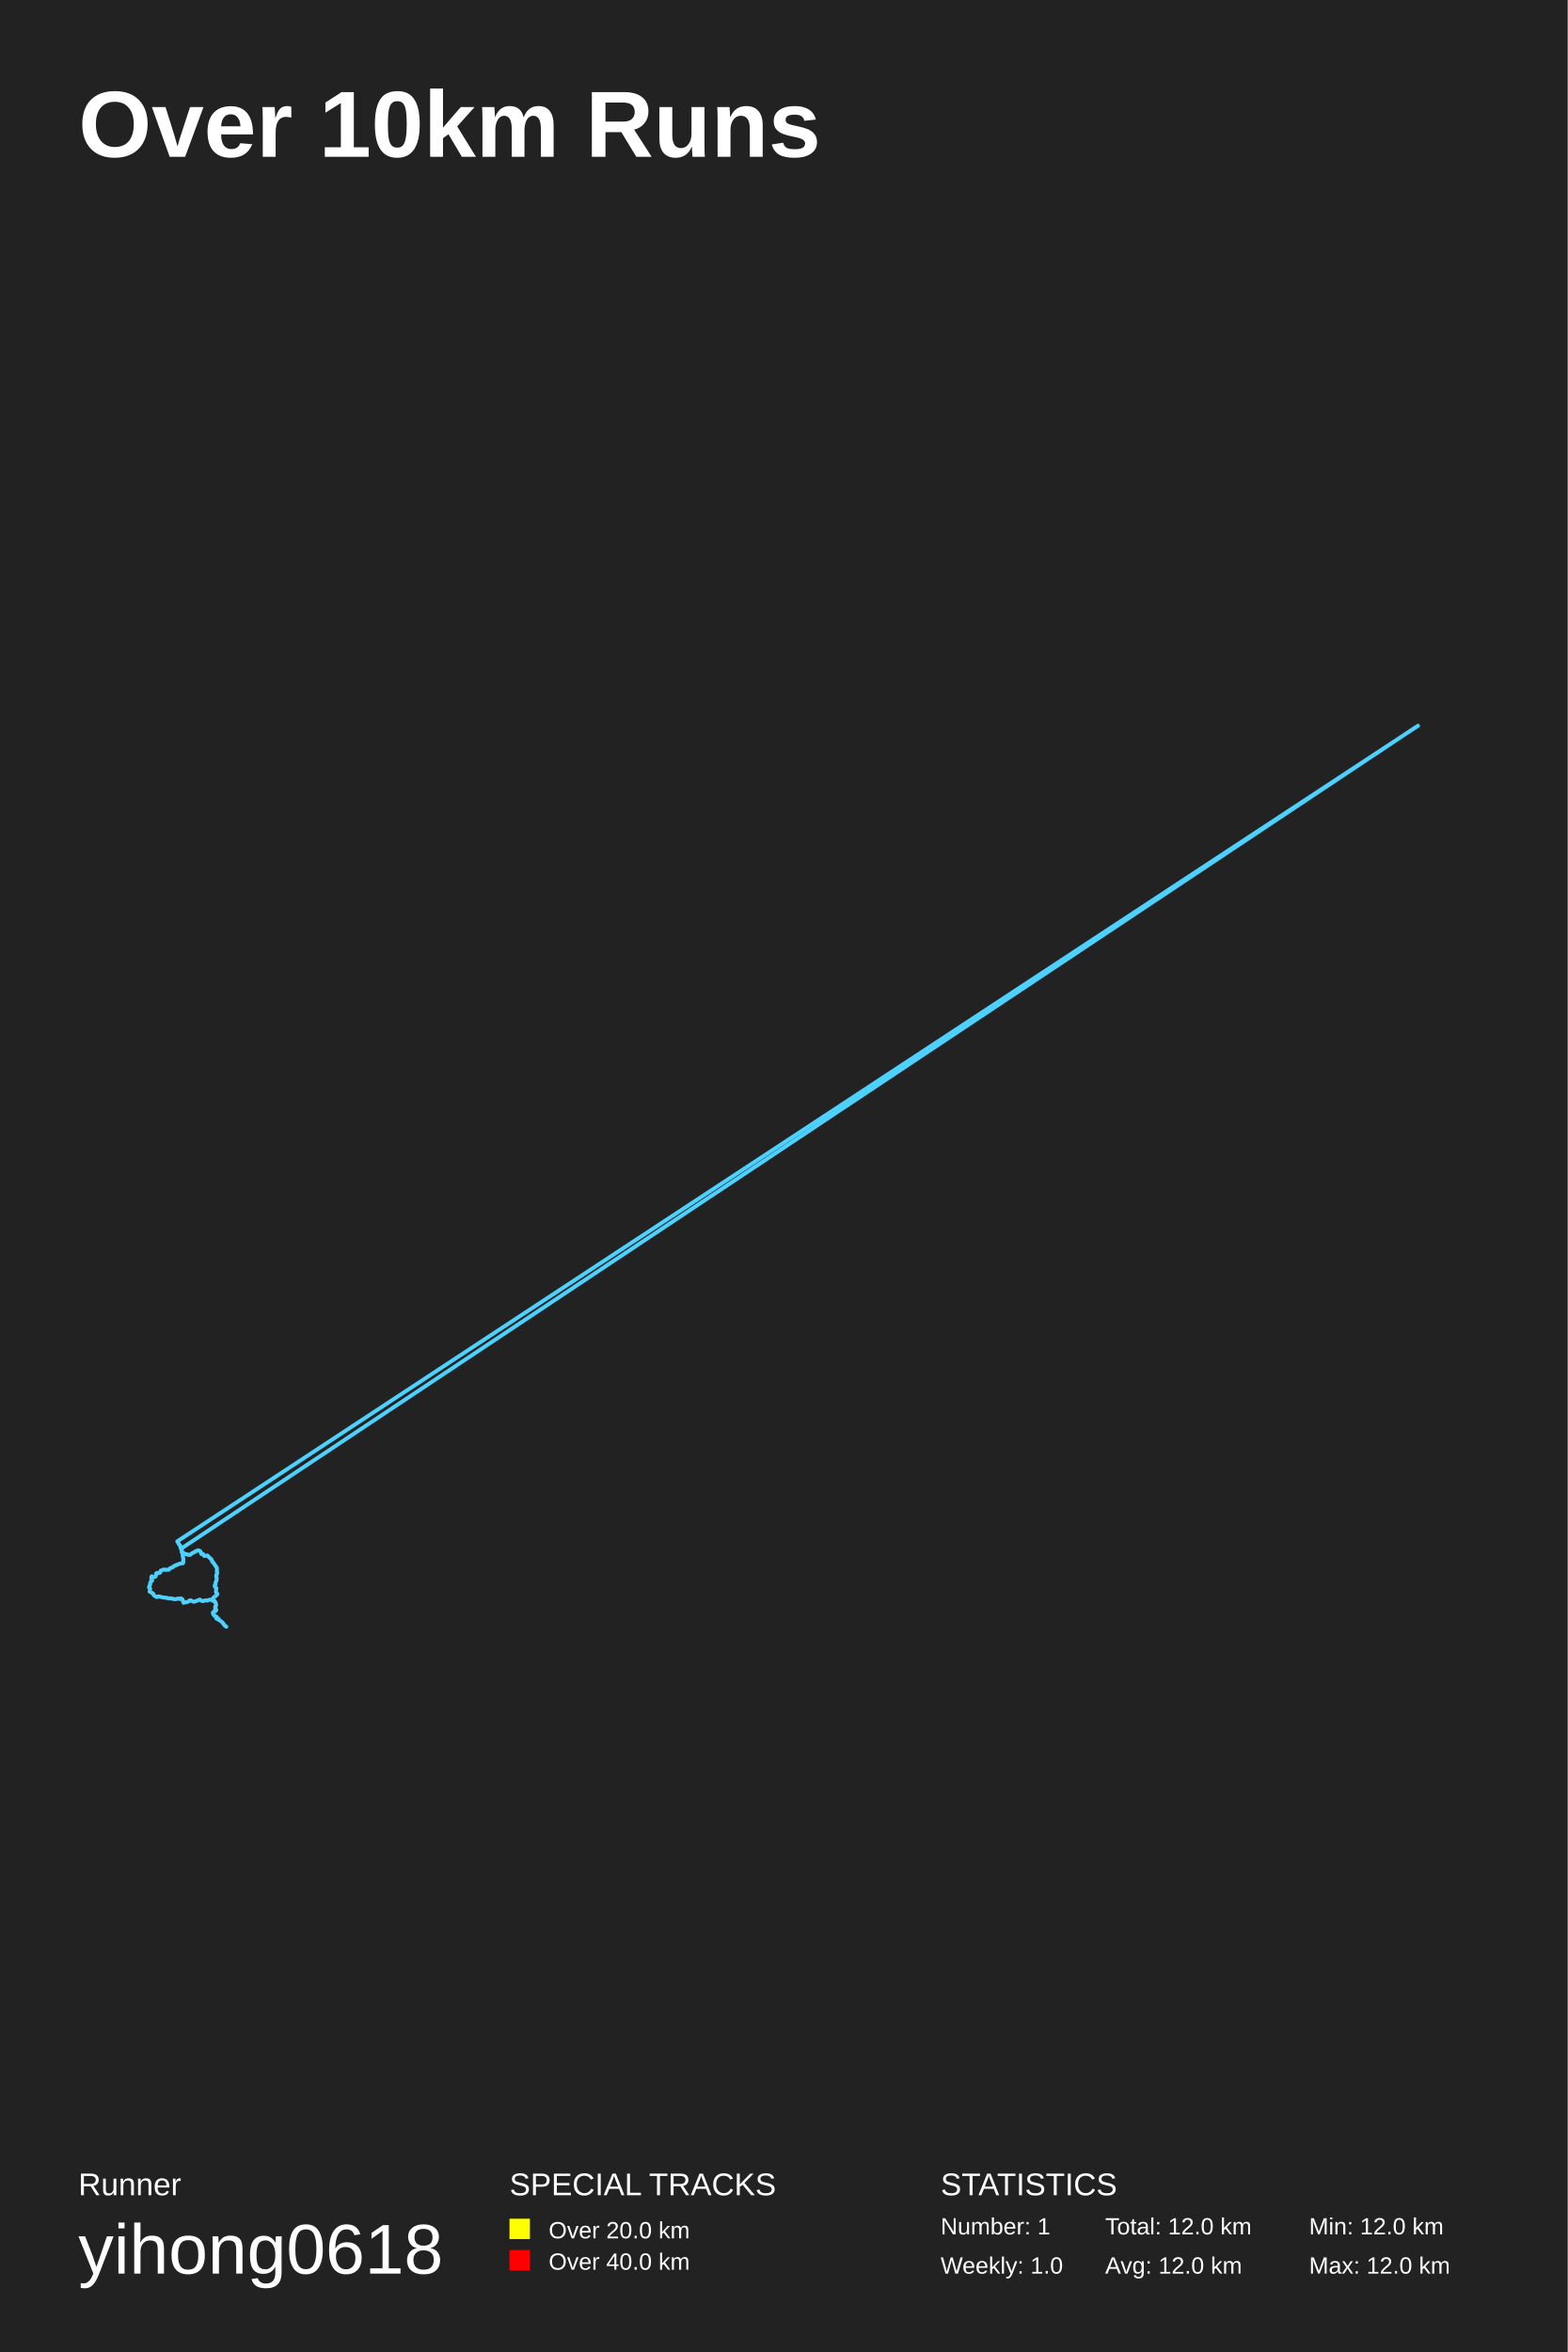
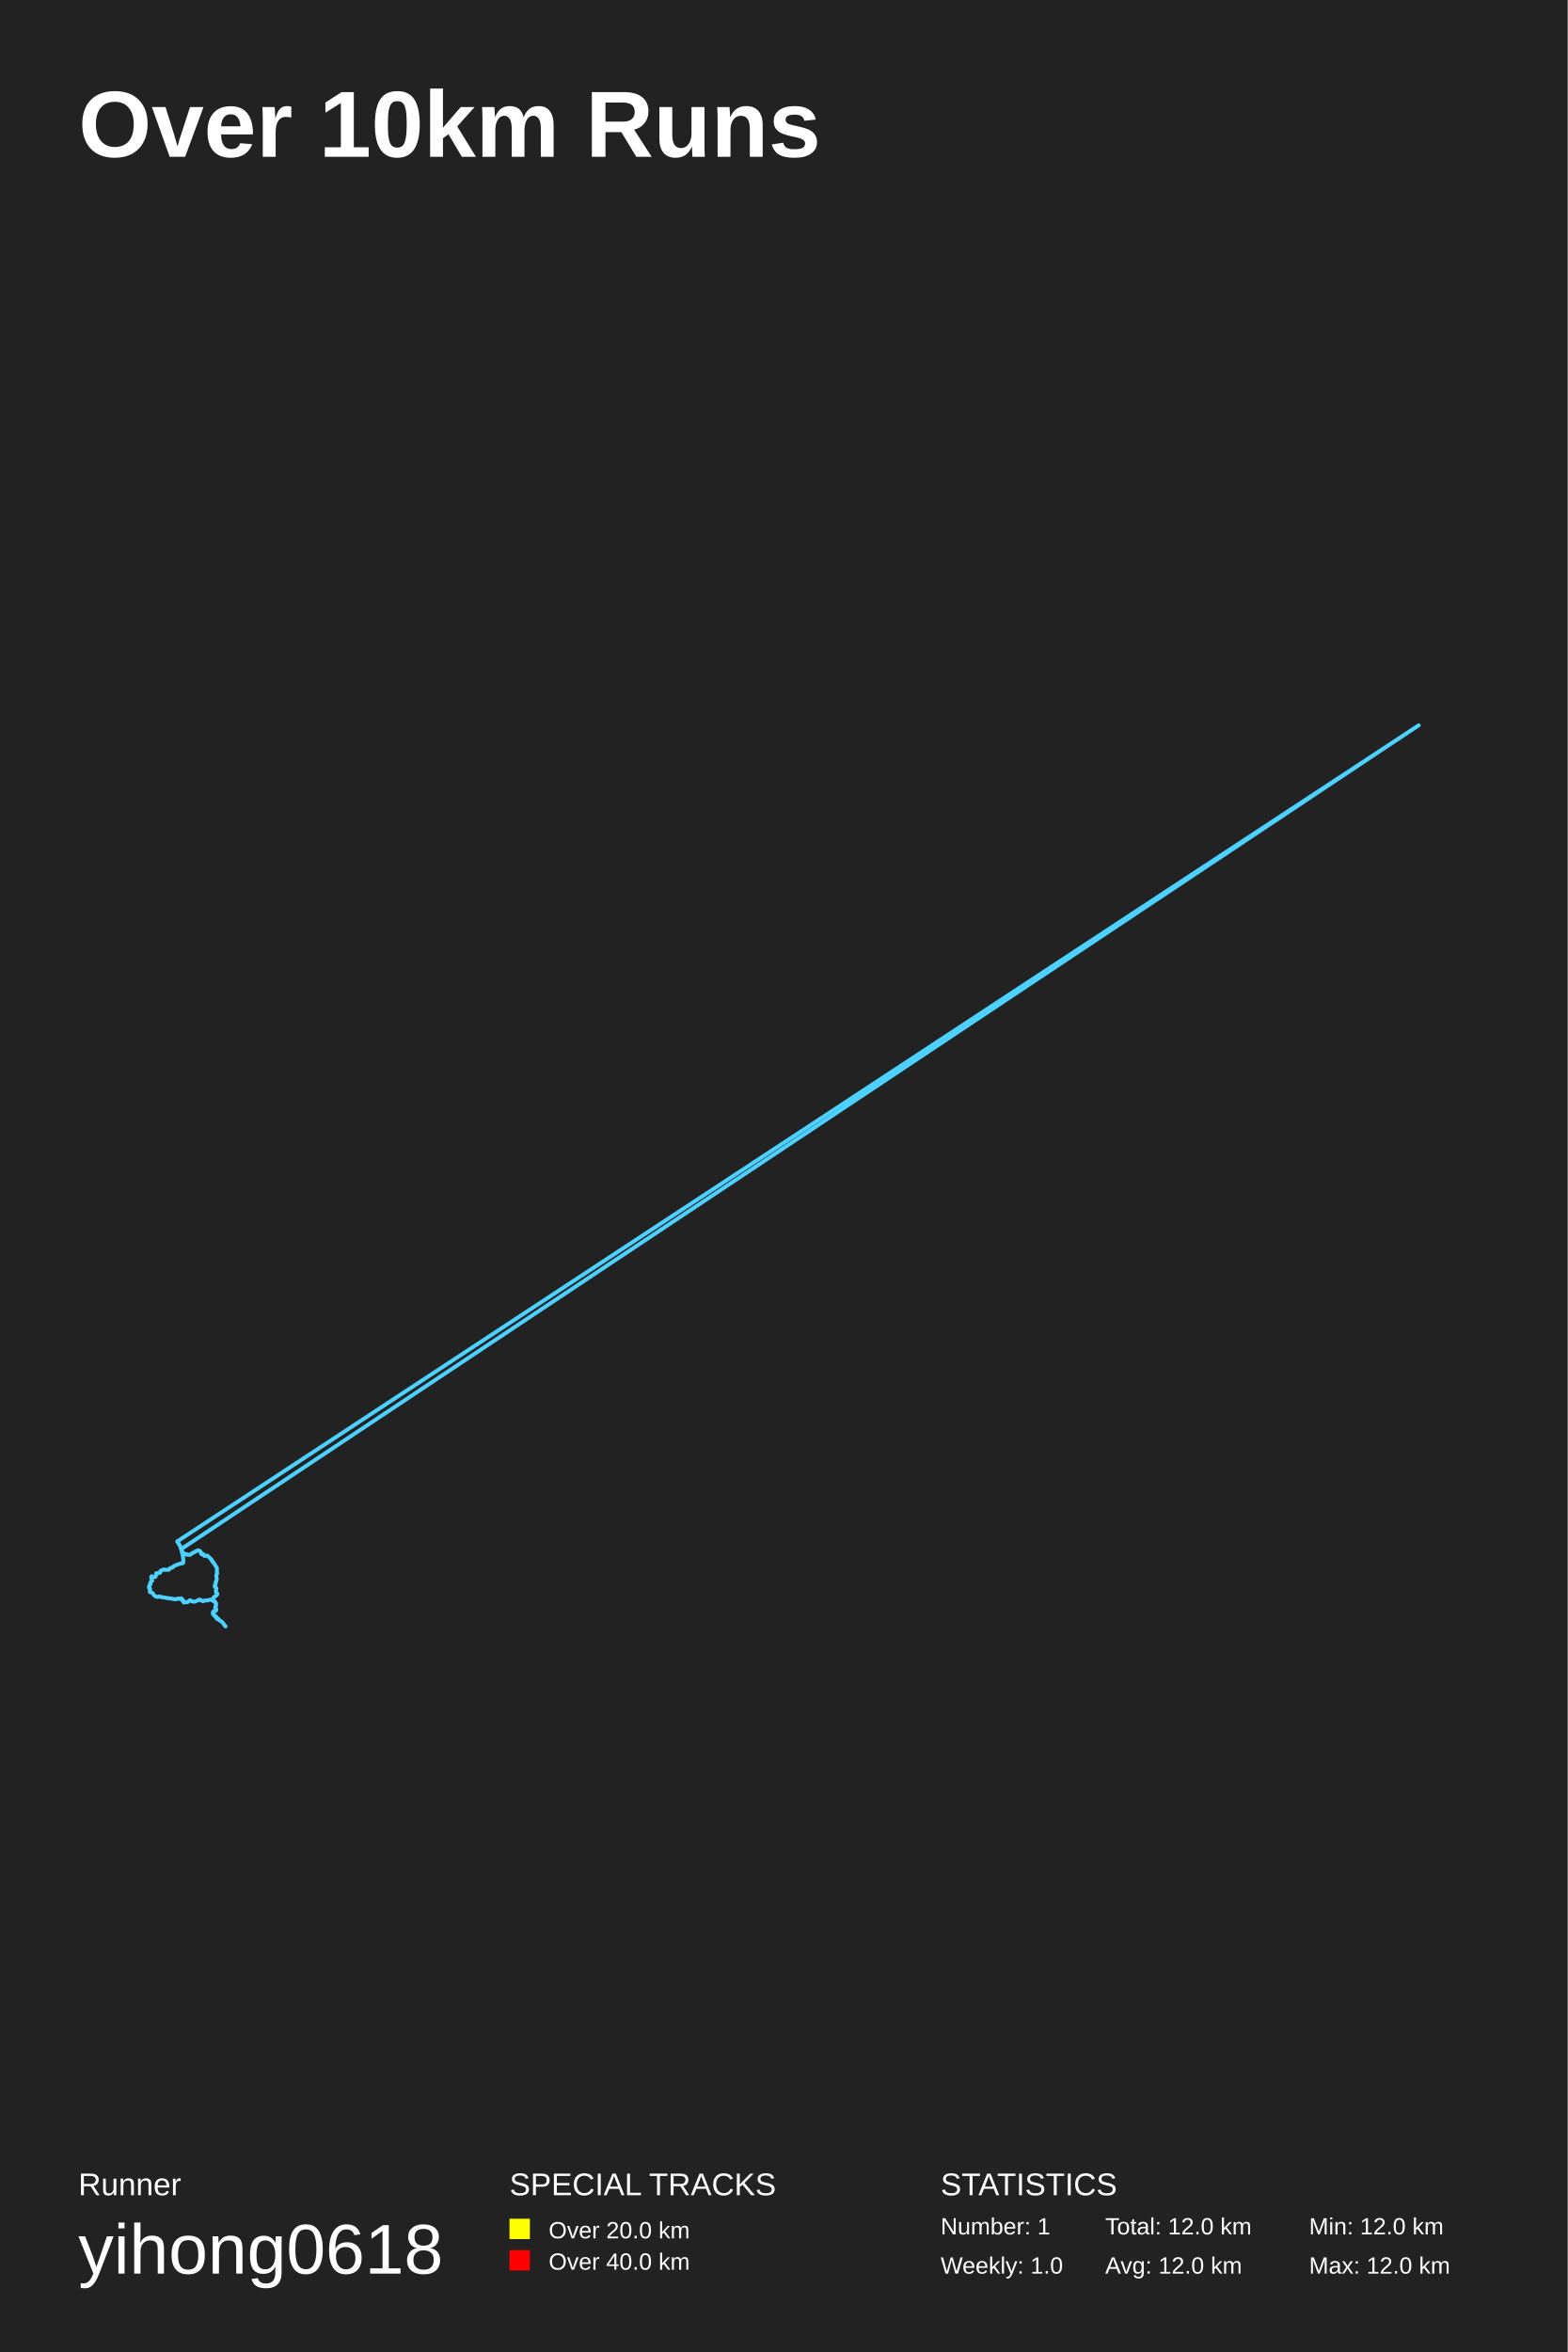
<svg xmlns="http://www.w3.org/2000/svg" baseProfile="full" height="300mm" version="1.1" viewBox="0,0,200,300" width="200mm">
  <defs />
  <rect fill="#222222" height="300" width="200" x="0" y="0" />
  <text fill="#FFFFFF" style="font-size:12px; font-family:Arial; font-weight:bold;" x="10" y="20">Over 10km Runs</text>
  <text fill="#FFFFFF" style="font-size:4px; font-family:Arial" x="10" y="280">Runner</text>
  <text fill="#FFFFFF" style="font-size:9px; font-family:Arial" x="10" y="290">yihong0618</text>
  <text fill="#FFFFFF" style="font-size:4px; font-family:Arial" x="65" y="280">SPECIAL TRACKS</text>
  <rect fill="yellow" height="2.6" width="2.6" x="65" y="283" />
  <text fill="#FFFFFF" style="font-size:3px; font-family:Arial" x="70" y="285.5">Over 20.0 km</text>
  <rect fill="red" height="2.6" width="2.6" x="65" y="287" />
  <text fill="#FFFFFF" style="font-size:3px; font-family:Arial" x="70" y="289.5">Over 40.0 km</text>
  <text fill="#FFFFFF" style="font-size:4px; font-family:Arial" x="120" y="280">STATISTICS</text>
  <text fill="#FFFFFF" style="font-size:3px; font-family:Arial" x="120" y="285">Number: 1</text>
  <text fill="#FFFFFF" style="font-size:3px; font-family:Arial" x="120" y="290">Weekly: 1.0</text>
  <text fill="#FFFFFF" style="font-size:3px; font-family:Arial" x="141" y="285">Total: 12.0 km</text>
  <text fill="#FFFFFF" style="font-size:3px; font-family:Arial" x="141" y="290">Avg: 12.0 km</text>
  <text fill="#FFFFFF" style="font-size:3px; font-family:Arial" x="167" y="285">Min: 12.0 km</text>
  <text fill="#FFFFFF" style="font-size:3px; font-family:Arial" x="167" y="290">Max: 12.0 km</text>
-   <polyline fill="none" opacity="1" points="27.846,206.582 27.865,206.471 27.747,206.493 27.609,206.466 27.623,206.292 27.576,206.192 27.471,206.176 27.367,206.113 27.305,206.008 27.214,205.918 27.157,205.787 27.162,205.66 27.319,205.544 27.438,205.518 27.557,205.381 27.547,205.265 27.438,205.191 27.476,205.065 27.452,204.912 27.533,204.807 27.557,204.67 27.552,204.544 27.476,204.433 27.433,204.301 27.352,204.206 27.219,204.201 27.219,204.201 27.248,204.201 27.214,204.201 27.224,204.206 27.224,204.206 27.21,204.212 27.214,204.217 27.214,204.212 27.143,204.138 27.138,204.006 27.153,203.917 27.205,203.822 27.272,203.748 27.338,203.701 27.428,203.627 27.538,203.548 27.642,203.437 27.713,203.38 27.718,203.29 27.647,203.206 27.576,203.121 27.538,202.984 27.566,202.895 27.576,202.8 27.576,202.668 27.609,202.563 27.49,202.495 27.471,202.437 27.39,202.352 27.414,202.173 27.485,202.099 27.5,201.978 27.504,201.836 27.576,201.699 27.623,201.599 27.628,201.473 27.656,201.357 27.618,201.257 27.628,201.157 27.595,201.078 27.585,200.941 27.652,200.793 27.699,200.682 27.704,200.577 27.656,200.456 27.675,200.324 27.661,200.172 27.675,199.992 27.656,199.961 27.153,199.229 27.077,199.202 27.053,199.092 27.029,199.034 27.005,198.997 26.982,198.923 26.939,198.86 26.877,198.797 26.815,198.776 26.763,198.733 26.711,198.66 26.649,198.607 26.545,198.512 26.483,198.412 26.416,198.402 26.331,198.433 26.226,198.449 26.141,198.459 26.036,198.454 25.993,198.354 25.946,198.28 25.898,198.212 25.794,198.212 25.704,198.212 25.699,198.18 25.718,198.164 25.708,198.18 25.694,198.207 25.68,198.196 25.67,198.186 25.689,198.196 25.694,198.191 25.685,198.186 25.699,198.17 25.67,198.117 25.623,198.017 25.609,197.959 25.566,197.88 25.547,197.864 25.485,197.827 25.438,197.785 25.362,197.78 25.295,197.754 25.267,197.754 25.257,197.743 25.176,197.79 25.105,197.817 25.058,197.848 24.982,197.843 24.944,197.88 24.858,197.917 24.82,197.975 24.772,197.991 24.72,198.022 24.654,198.033 24.582,198.08 24.492,198.128 24.407,198.18 24.331,198.275 24.25,198.323 24.145,198.323 24.084,198.323 24.003,198.312 23.941,198.307 23.965,198.286 23.965,198.301 23.951,198.291 23.932,198.307 23.879,198.254 23.813,198.228 23.761,198.27 23.689,198.233 23.618,198.212 23.542,198.228 23.475,198.138 23.423,198.08 23.357,198.043 23.347,198.054 23.323,198.006 23.266,197.938 23.195,197.927 23.2,197.933 23.19,197.917 23.167,197.88 23.195,197.79 23.195,197.733 23.143,197.675 23.114,197.611 23.091,197.553 23.053,197.501 23.038,197.416 23.01,197.306 22.991,197.142 22.92,197.095 22.882,197.006 22.81,196.958 22.806,196.89 22.753,196.805 22.687,196.721 22.677,196.653 22.654,196.647 22.635,196.658 22.649,196.658 22.649,196.658 22.63,196.647 22.644,196.653 22.649,196.653 22.687,196.589 22.692,196.574 22.682,196.61 22.639,196.589 22.625,196.6 22.62,196.61 22.625,196.6 22.625,196.595 22.63,196.595 22.635,196.584 22.639,196.595 22.644,196.584 180.91,92.57 180.815,92.628 180.815,92.628 180.815,92.628 180.724,92.686 180.629,92.744 23.095,197.543 23.138,197.664 23.186,197.743 23.171,197.838 23.186,197.954 23.209,198.049 23.281,198.133 23.314,198.244 23.3,198.386 23.314,198.523 23.357,198.675 23.376,198.818 23.395,198.923 23.38,199.086 23.366,199.213 23.38,199.297 23.323,199.402 23.133,199.402 23.01,199.45 22.891,199.46 22.758,199.518 22.62,199.582 22.501,199.624 22.392,199.655 22.311,199.713 22.202,199.761 22.102,199.824 22.079,199.871 22.05,199.887 22.05,199.887 22.003,199.929 21.931,199.961 21.836,199.977 21.751,200.003 21.665,200.066 21.618,200.108 21.575,200.193 21.49,200.235 21.404,200.203 21.299,200.214 21.204,200.235 21.1,200.24 21.014,200.203 20.919,200.187 20.829,200.224 20.772,200.229 20.691,200.277 20.611,200.303 20.52,200.324 20.473,200.393 20.43,200.477 20.444,200.551 20.397,200.603 20.354,200.625 20.321,200.64 20.245,200.651 20.145,200.64 20.059,200.625 19.95,200.656 19.917,200.693 19.931,200.73 19.926,200.814 19.917,200.862 19.893,200.909 19.888,200.967 19.865,201.014 19.827,201.099 19.732,201.141 19.646,201.151 19.594,201.178 19.494,201.23 19.432,201.215 19.404,201.162 19.366,201.172 19.337,201.141 19.318,201.114 19.356,201.099 19.371,201.051 19.347,201.093 19.318,201.099 19.299,201.188 19.314,201.33 19.328,201.483 19.418,201.594 19.356,201.673 19.242,201.736 19.162,201.878 19.157,202.047 19.143,202.173 19.038,202.321 19.01,202.479 19.086,202.563 19.162,202.653 19.128,202.742 19.124,202.842 19.081,203.011 19.19,203.063 19.295,203.127 19.418,203.174 19.551,203.29 19.599,203.427 19.717,203.548 19.884,203.653 20.055,203.706 20.183,203.622 20.359,203.632 20.535,203.696 20.696,203.732 20.872,203.759 21.01,203.775 21.114,203.775 21.219,203.822 21.352,203.833 21.466,203.854 21.613,203.88 21.746,203.869 21.893,203.896 22.022,203.922 22.14,203.959 22.292,203.969 22.459,203.975 22.601,203.922 22.711,203.89 22.844,203.927 22.991,203.959 23.072,203.864 23.148,203.927 23.281,203.996 23.342,204.17 23.361,204.307 23.423,204.449 23.513,204.343 23.713,204.375 23.894,204.338 24.055,204.264 24.183,204.133 24.369,204.127 24.478,204.228 24.635,204.28 24.844,204.291 24.963,204.233 25.086,204.196 25.238,204.122 25.395,204.075 25.499,204.027 25.623,204.106 25.746,204.201 25.884,204.212 25.993,204.212 26.098,204.149 26.236,204.133 26.402,204.164 26.54,204.112 26.673,204.064 26.754,204.043 26.887,204.043 27.029,204.106 27.167,204.133 27.243,204.17 27.381,204.228 27.481,204.343 27.509,204.501 27.58,204.628 27.566,204.781 27.504,204.918 27.49,205.081 27.523,205.223 27.595,205.35 27.519,205.476 27.367,205.529 27.253,205.623 27.21,205.76 27.262,205.903 27.343,206.045 27.49,206.155 27.642,206.229 27.642,206.356 27.709,206.461 27.884,206.461 27.918,206.619 28.055,206.708 28.212,206.798 28.326,206.909 28.45,207.009 28.502,207.156 28.635,207.262 28.706,207.398 28.877,207.488" stroke="#4DD2FF" stroke-dasharray="none" stroke-linecap="round" stroke-linejoin="round" stroke-width="0.5" />
+   <polyline fill="none" opacity="1" points="27.87,206.548 27.808,206.474 27.69,206.5 27.599,206.395 27.618,206.242 27.528,206.195 27.419,206.163 27.333,206.068 27.267,205.968 27.167,205.884 27.153,205.742 27.195,205.568 27.367,205.531 27.5,205.484 27.566,205.326 27.514,205.247 27.452,205.136 27.462,205.01 27.5,204.873 27.542,204.741 27.576,204.62 27.504,204.52 27.49,204.378 27.39,204.267 27.281,204.199 27.229,204.204 27.243,204.204 27.243,204.204 27.214,204.214 27.229,204.209 27.219,204.209 27.21,204.214 27.214,204.22 27.214,204.214 27.124,204.083 27.138,203.972 27.167,203.893 27.238,203.793 27.305,203.719 27.357,203.667 27.471,203.603 27.576,203.519 27.68,203.424 27.728,203.34 27.709,203.25 27.599,203.182 27.566,203.077 27.542,202.95 27.566,202.85 27.571,202.766 27.609,202.624 27.561,202.518 27.481,202.481 27.443,202.423 27.386,202.313 27.443,202.139 27.504,202.06 27.5,201.923 27.519,201.781 27.609,201.665 27.628,201.544 27.642,201.433 27.642,201.323 27.623,201.217 27.604,201.128 27.595,201.038 27.59,200.896 27.685,200.769 27.699,200.648 27.671,200.527 27.671,200.401 27.666,200.269 27.675,200.106 27.666,199.979 27.181,199.221 27.119,199.215 27.067,199.163 27.043,199.073 27.02,198.999 27.001,198.973 26.967,198.899 26.906,198.857 26.849,198.799 26.787,198.736 26.754,198.715 26.692,198.636 26.606,198.562 26.511,198.473 26.44,198.42 26.388,198.404 26.293,198.436 26.198,198.462 26.098,198.467 26.017,198.409 25.984,198.32 25.946,198.241 25.856,198.215 25.742,198.246 25.699,198.193 25.708,198.167 25.742,198.167 25.732,198.162 25.694,198.183 25.68,198.178 25.685,198.188 25.67,198.209 25.675,198.193 25.699,198.167 25.699,198.167 25.637,198.072 25.618,198.004 25.599,197.925 25.556,197.867 25.528,197.862 25.457,197.819 25.409,197.772 25.343,197.783 25.29,197.751 25.257,197.756 25.233,197.761 25.143,197.798 25.086,197.841 25.034,197.83 24.977,197.862 24.915,197.909 24.844,197.956 24.801,197.993 24.753,197.999 24.692,198.041 24.639,198.051 24.554,198.104 24.459,198.136 24.373,198.225 24.297,198.304 24.212,198.33 24.141,198.304 24.036,198.33 23.965,198.309 23.96,198.299 23.965,198.288 23.965,198.309 23.955,198.304 23.913,198.294 23.851,198.241 23.794,198.236 23.723,198.294 23.67,198.215 23.585,198.241 23.513,198.193 23.442,198.109 23.39,198.083 23.357,198.046 23.342,198.041 23.304,197.972 23.243,197.92 23.19,197.956 23.195,197.941 23.186,197.914 23.176,197.846 23.2,197.772 23.195,197.704 23.129,197.646 23.105,197.593 23.076,197.535 23.048,197.466 23.019,197.377 23.005,197.293 22.958,197.135 22.891,197.056 22.853,197.008 22.81,196.945 22.787,196.855 22.725,196.771 22.677,196.703 22.658,196.645 22.63,196.65 22.62,196.66 22.644,196.66 22.635,196.655 22.644,196.65 22.644,196.65 22.658,196.65 22.706,196.571 22.692,196.576 22.62,196.576 22.63,196.592 22.62,196.597 22.62,196.608 22.625,196.597 22.625,196.597 22.63,196.592 22.635,196.587 22.639,196.592 181.0,92.515 180.91,92.573 180.815,92.631 180.815,92.631 180.815,92.631 180.724,92.689 180.629,92.747 23.119,197.588 23.162,197.682 23.181,197.777 23.176,197.888 23.19,198.004 23.238,198.078 23.285,198.178 23.3,198.309 23.314,198.42 23.338,198.594 23.361,198.747 23.38,198.857 23.385,198.984 23.38,199.136 23.38,199.263 23.371,199.337 23.252,199.416 23.076,199.421 22.958,199.458 22.829,199.495 22.701,199.553 22.573,199.6 22.449,199.642 22.364,199.674 22.269,199.732 22.169,199.779 22.093,199.832 22.05,199.89 22.05,199.89 22.031,199.895 21.984,199.953 21.903,199.969 21.798,199.974 21.727,200.027 21.637,200.074 21.604,200.132 21.547,200.227 21.447,200.222 21.376,200.206 21.252,200.232 21.162,200.243 21.062,200.227 20.976,200.185 20.877,200.195 20.805,200.227 20.748,200.243 20.672,200.29 20.568,200.311 20.497,200.343 20.444,200.427 20.425,200.517 20.44,200.585 20.368,200.606 20.345,200.638 20.297,200.638 20.212,200.659 20.121,200.638 20.021,200.654 19.922,200.68 19.922,200.706 19.936,200.78 19.926,200.854 19.898,200.891 19.893,200.927 19.888,200.975 19.865,201.059 19.803,201.149 19.694,201.133 19.603,201.175 19.542,201.186 19.466,201.244 19.437,201.201 19.39,201.164 19.366,201.164 19.337,201.122 19.314,201.107 19.356,201.049 19.38,201.054 19.333,201.107 19.295,201.112 19.328,201.238 19.304,201.407 19.366,201.528 19.418,201.649 19.314,201.691 19.223,201.802 19.152,201.955 19.19,202.086 19.086,202.234 19.005,202.381 19.014,202.56 19.124,202.592 19.157,202.687 19.147,202.776 19.114,202.903 19.114,203.045 19.214,203.103 19.352,203.129 19.47,203.203 19.57,203.345 19.637,203.466 19.793,203.588 19.964,203.667 20.116,203.703 20.273,203.614 20.421,203.661 20.582,203.703 20.767,203.74 20.948,203.756 21.01,203.772 21.157,203.819 21.276,203.825 21.409,203.83 21.528,203.867 21.656,203.883 21.817,203.877 21.931,203.925 22.074,203.94 22.202,203.967 22.359,203.983 22.535,203.972 22.658,203.893 22.768,203.904 22.901,203.946 23.029,203.93 23.124,203.856 23.195,203.972 23.333,204.072 23.319,204.225 23.404,204.325 23.452,204.409 23.608,204.325 23.775,204.383 23.965,204.336 24.107,204.204 24.259,204.104 24.411,204.183 24.525,204.267 24.734,204.288 24.901,204.288 25.005,204.23 25.157,204.156 25.314,204.12 25.442,204.019 25.547,204.056 25.68,204.13 25.799,204.209 25.917,204.235 26.027,204.183 26.155,204.141 26.321,204.135 26.464,204.141 26.597,204.093 26.706,204.062 26.801,204.035 26.953,204.072 27.091,204.135 27.186,204.162 27.305,204.188 27.428,204.272 27.481,204.425 27.571,204.541 27.552,204.688 27.547,204.841 27.519,204.999 27.466,205.147 27.59,205.263 27.58,205.394 27.466,205.5 27.324,205.542 27.229,205.689 27.2,205.826 27.305,205.963 27.381,206.111 27.538,206.179 27.656,206.284 27.628,206.421 27.785,206.464 27.894,206.516 27.965,206.658 28.131,206.758 28.283,206.838 28.378,206.943 28.478,207.053 28.573,207.201 28.659,207.306 28.778,207.454" stroke="#4DD2FF" stroke-dasharray="none" stroke-linecap="round" stroke-linejoin="round" stroke-width="0.5" />
</svg>
